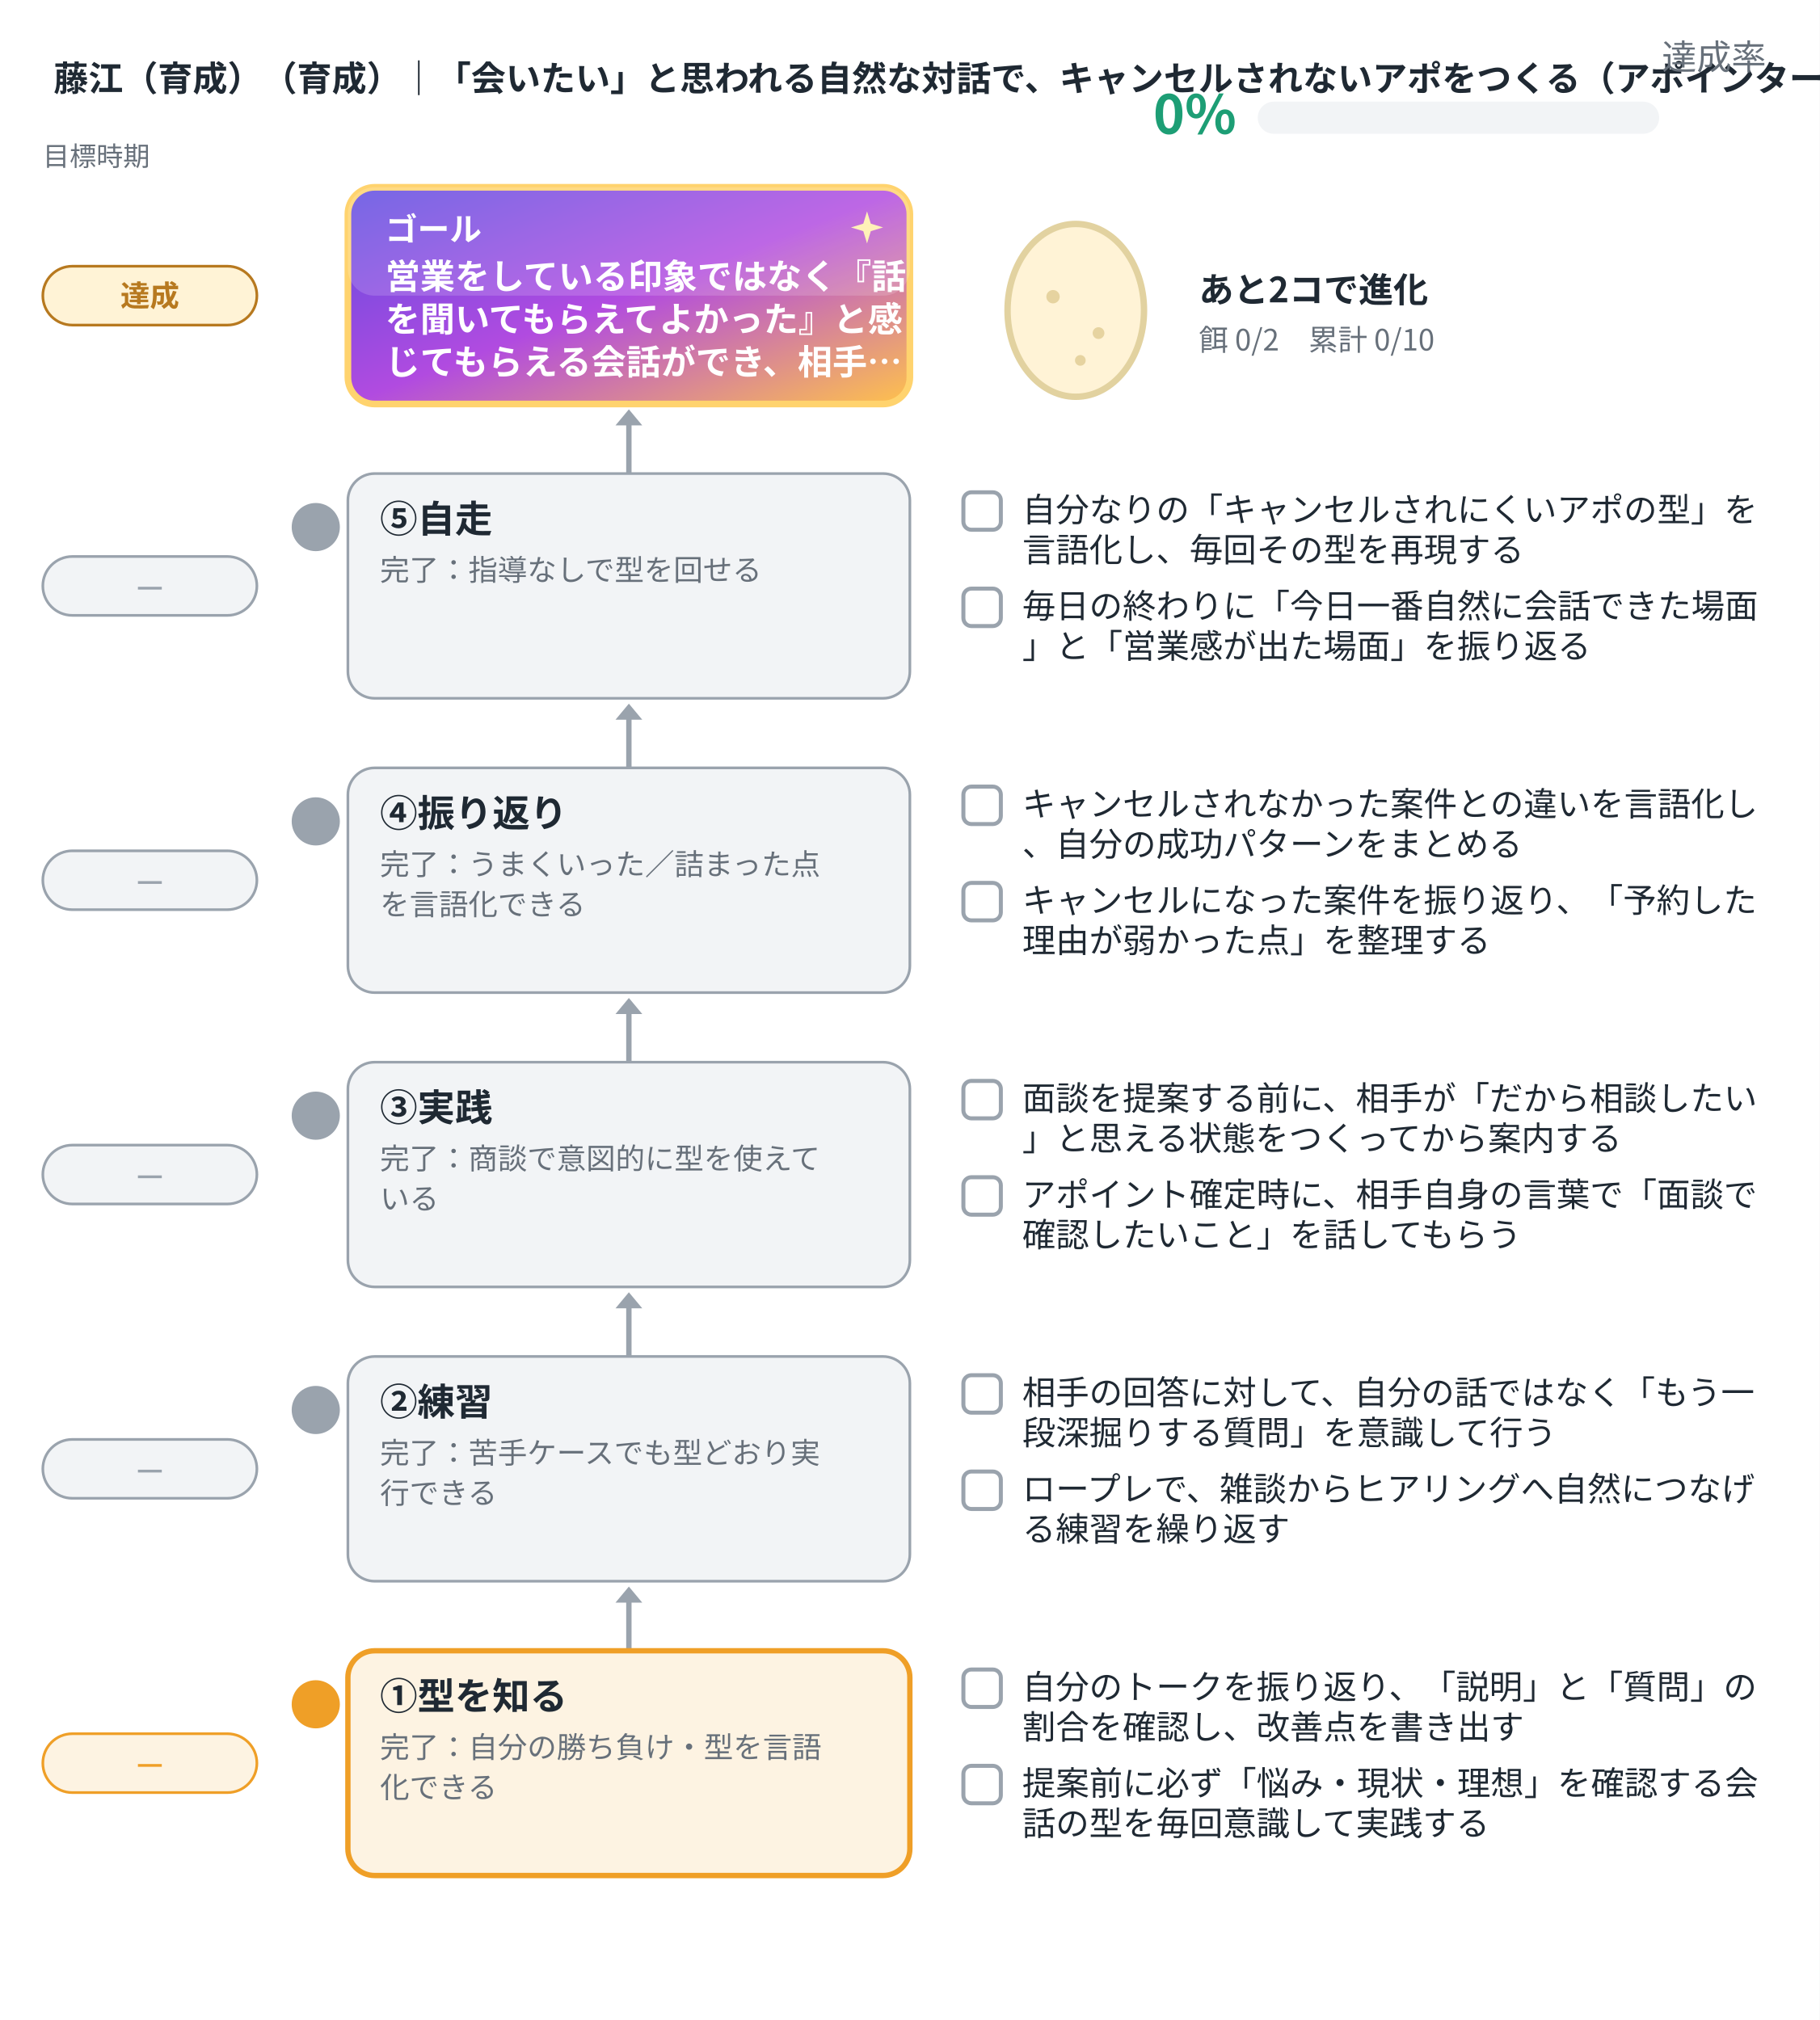
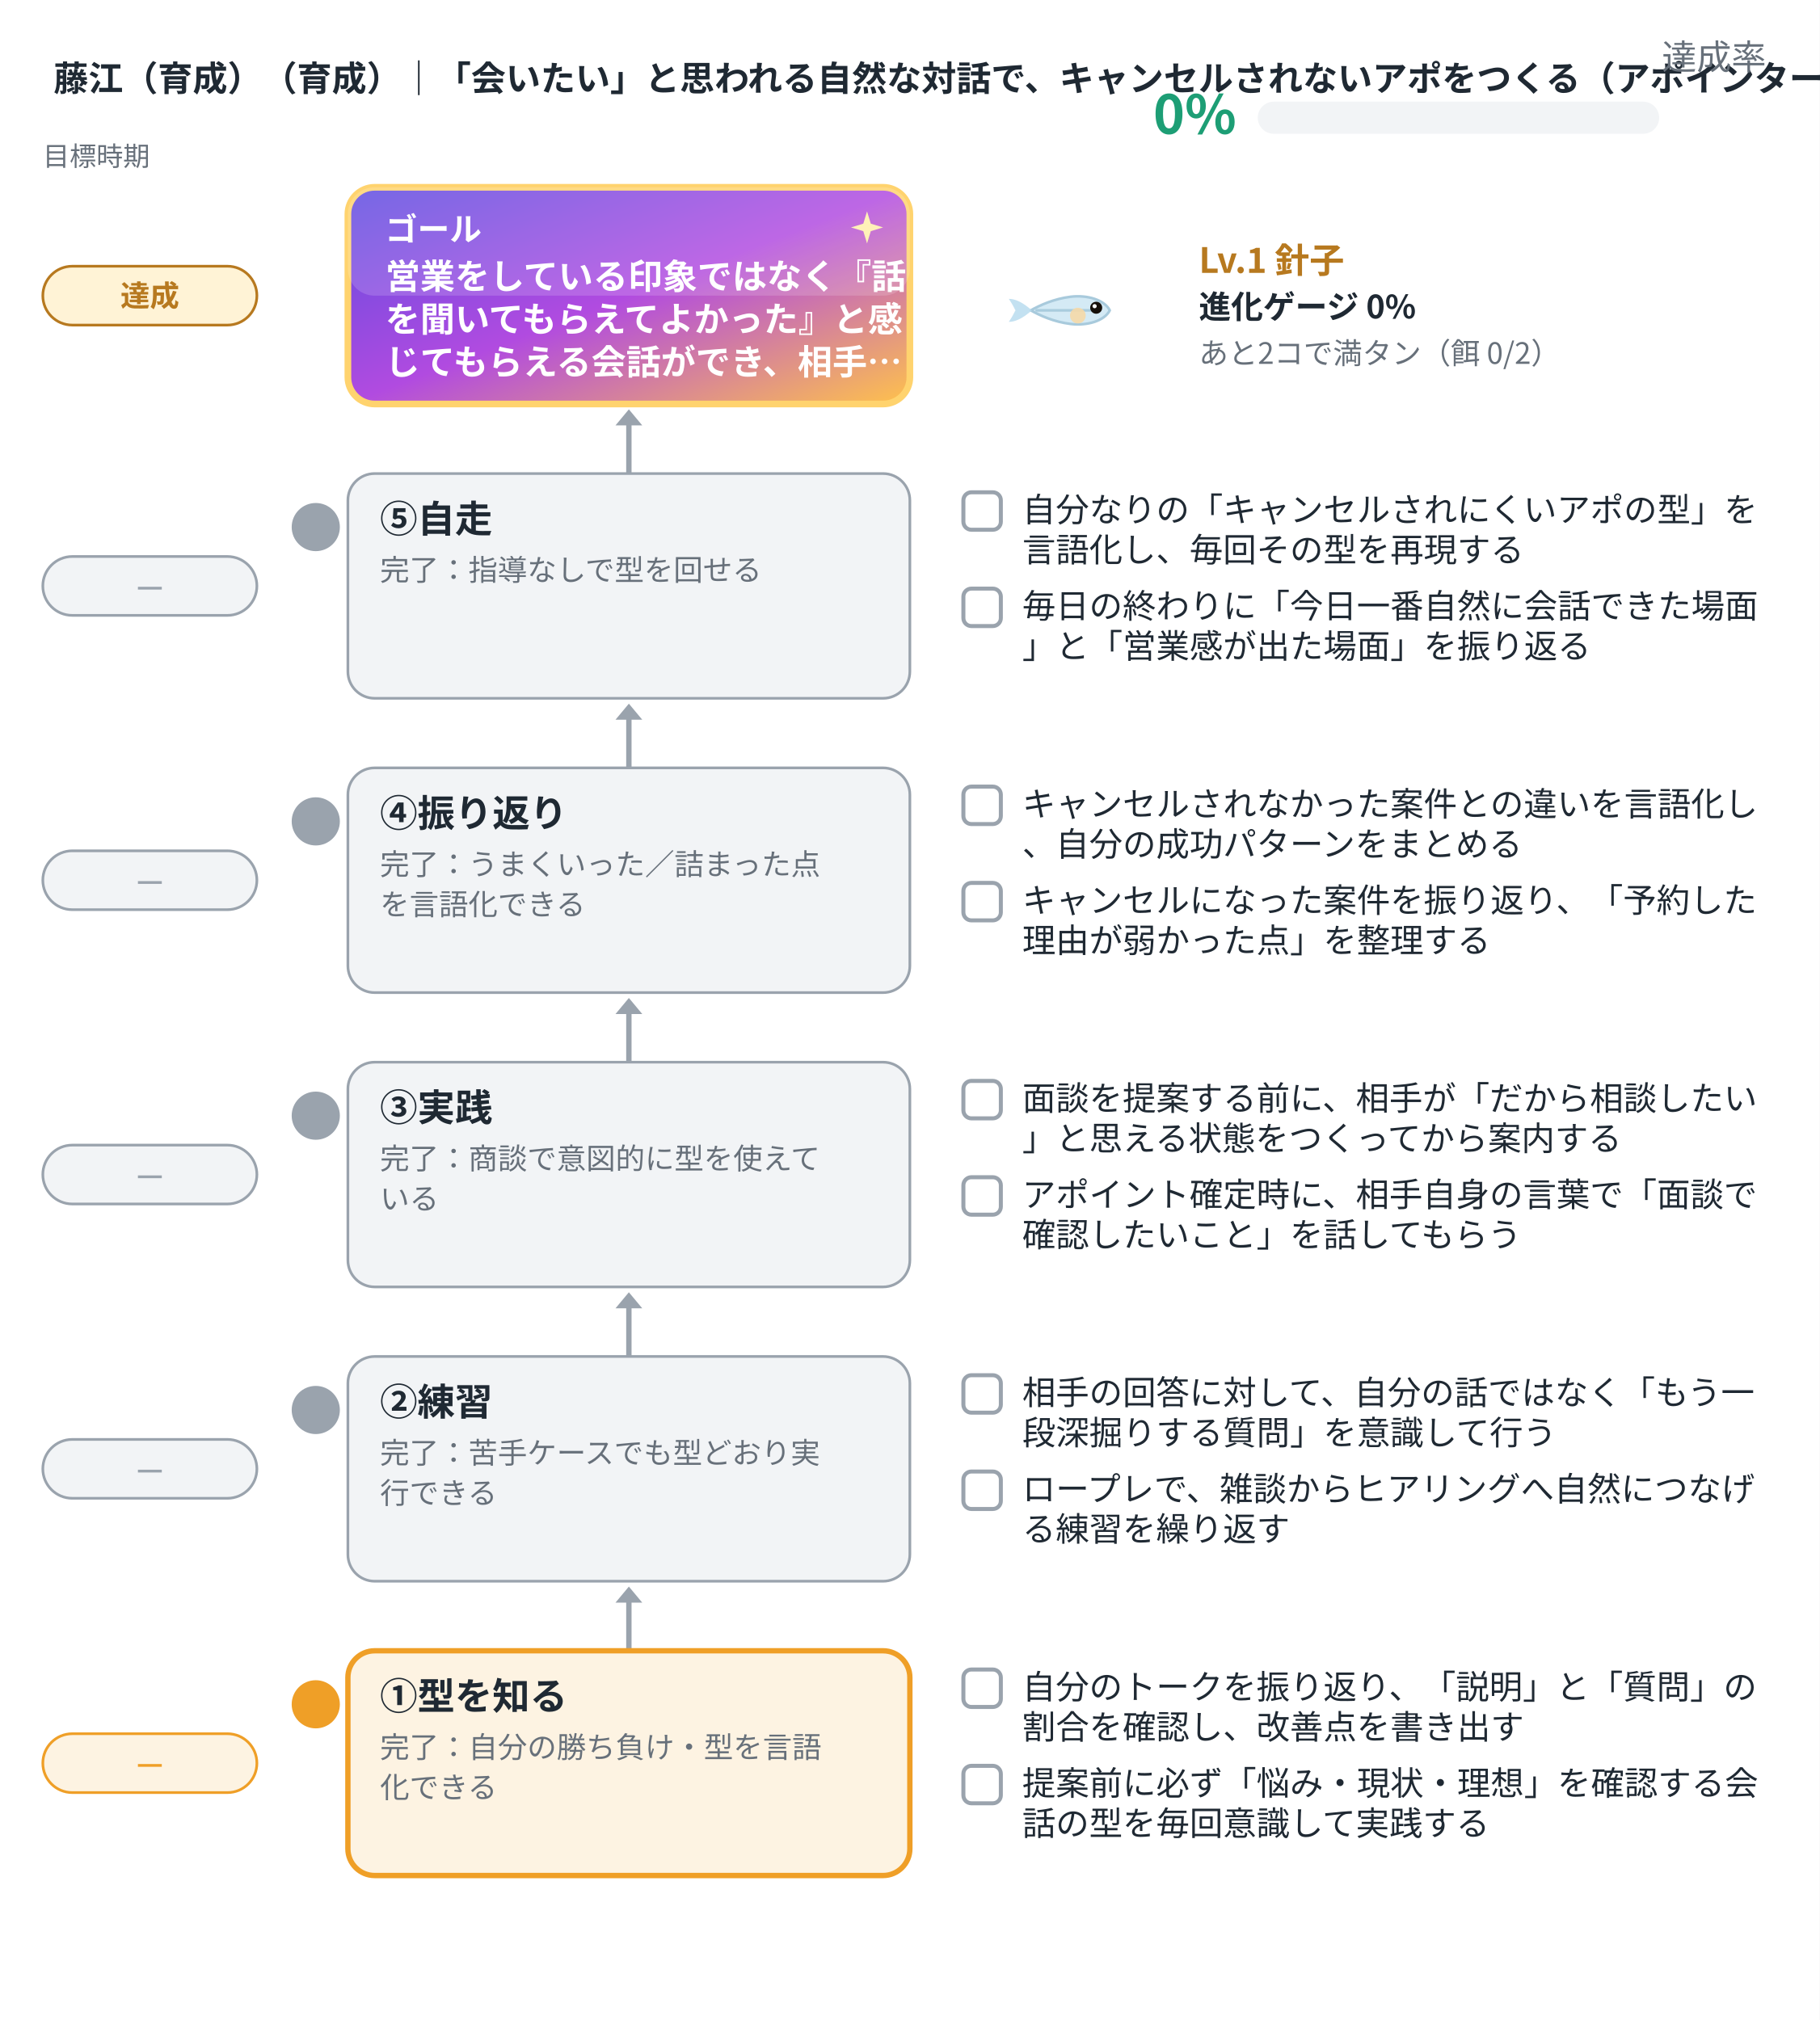
- <svg xmlns="http://www.w3.org/2000/svg" viewBox="0 0 680 755" font-family="Hiragino Sans, 'Noto Sans CJK JP', 'Yu Gothic', sans-serif" width="680" height="755">
+ <svg xmlns="http://www.w3.org/2000/svg" viewBox="0 0 680 755" font-family="Hiragino Sans, 'Noto Sans CJK JP', 'Yu Gothic', IPAGothic, sans-serif" width="680" height="755">
  <defs>
    <linearGradient id="goalGrad" x1="0" y1="0" x2="1" y2="1">
      <stop offset="0" stop-color="#5B4BE0" />
      <stop offset="0.5" stop-color="#B14BE0" />
      <stop offset="1" stop-color="#FFC24B" />
    </linearGradient>
    <linearGradient id="phx" x1="0" y1="0" x2="0" y2="1">
      <stop offset="0" stop-color="#FFE259" />
      <stop offset="0.5" stop-color="#FF9A00" />
      <stop offset="1" stop-color="#FF3D00" />
    </linearGradient>
    <linearGradient id="phx2" x1="0" y1="0" x2="0" y2="1">
      <stop offset="0" stop-color="#FFF0A0" />
      <stop offset="1" stop-color="#FF7A00" />
    </linearGradient>
    <linearGradient id="hen" x1="0" y1="0" x2="1" y2="1">
      <stop offset="0" stop-color="#37C9B0" />
      <stop offset="0.6" stop-color="#3DA0E8" />
      <stop offset="1" stop-color="#7A5BE0" />
    </linearGradient>
    <linearGradient id="pcock" x1="0" y1="0" x2="0" y2="1">
      <stop offset="0" stop-color="#2BD0C0" />
      <stop offset="0.55" stop-color="#2E8FD0" />
      <stop offset="1" stop-color="#2E4BB0" />
    </linearGradient>
    <linearGradient id="gold" x1="0" y1="0" x2="0" y2="1">
      <stop offset="0" stop-color="#FFF0A8" />
      <stop offset="0.5" stop-color="#F2C230" />
      <stop offset="1" stop-color="#C8901A" />
    </linearGradient>
+     <linearGradient id="fishBlu" x1="0" y1="0" x2="0" y2="1">
+       <stop offset="0" stop-color="#6FA9CC" />
+       <stop offset="0.55" stop-color="#A8CFE3" />
+       <stop offset="1" stop-color="#E4F1F7" />
+     </linearGradient>
+     <linearGradient id="fishWht" x1="0" y1="0" x2="0" y2="1">
+       <stop offset="0" stop-color="#FFFFFF" />
+       <stop offset="0.6" stop-color="#F2F4F5" />
+       <stop offset="1" stop-color="#D8DFE4" />
+     </linearGradient>
+     <linearGradient id="fishGld" x1="0" y1="0" x2="0" y2="1">
+       <stop offset="0" stop-color="#F8D25C" />
+       <stop offset="0.55" stop-color="#EFAF2E" />
+       <stop offset="1" stop-color="#D88A15" />
+     </linearGradient>
+     <linearGradient id="drgBlu" x1="0" y1="0" x2="1" y2="1">
+       <stop offset="0" stop-color="#55D0CF" />
+       <stop offset="0.5" stop-color="#2E86C8" />
+       <stop offset="1" stop-color="#4353C0" />
+     </linearGradient>
+     <linearGradient id="drgGld" x1="0" y1="0" x2="0" y2="1">
+       <stop offset="0" stop-color="#F9DC74" />
+       <stop offset="0.45" stop-color="#EEB53A" />
+       <stop offset="1" stop-color="#B87A12" />
+     </linearGradient>
+     <linearGradient id="eggG" x1="0" y1="0" x2="0" y2="1">
+       <stop offset="0" stop-color="#FFF9E8" />
+       <stop offset="1" stop-color="#EFD9A8" />
+     </linearGradient>
+     <radialGradient id="glowG">
+       <stop offset="0" stop-color="#FFE9A0" stop-opacity="0.75" />
+       <stop offset="1" stop-color="#FFE9A0" stop-opacity="0" />
+     </radialGradient>
  </defs>
  <rect x="0" y="0" width="680" height="755" fill="#FFFFFF" />
  <text x="20" y="34" font-size="13" font-weight="700" fill="#1F2933">藤江（育成）（育成）｜「会いたい」と思われる自然な対話で、キャンセルされないアポをつくる（アポインター育成）</text>
  <text x="660" y="26" text-anchor="end" font-size="13" fill="#67707A">達成率</text>
  <text x="462" y="50" text-anchor="end" font-size="20" font-weight="700" fill="#1D9E75">0%</text>
  <rect x="470" y="38" width="150" height="12" rx="6" fill="#F2F4F6" />
  <rect x="470" y="38" width="0" height="12" rx="6" fill="#1D9E75" />
  <rect x="130" y="70" width="210" height="81" rx="10" fill="url(#goalGrad)" stroke="#FFD36E" stroke-width="2.5" />
  <rect x="130" y="70" width="210" height="40.5" rx="10" fill="#FFFFFF" opacity="0.16" />
  <text x="144" y="90" font-size="12" font-weight="700" fill="#FFFFFF">ゴール</text>
  <polygon points="324.0,79.0 325.4,83.6 330.0,85.0 325.4,86.4 324.0,91.0 322.6,86.4 318.0,85.0 322.6,83.6" fill="#FFF1B8" />
  <text x="144" y="108" font-size="13" font-weight="600" fill="#FFFFFF">営業をしている印象ではなく『話</text>
  <text x="144" y="124" font-size="13" font-weight="600" fill="#FFFFFF">を聞いてもらえてよかった』と感</text>
  <text x="144" y="140" font-size="13" font-weight="600" fill="#FFFFFF">じてもらえる会話ができ、相手…</text>
  <rect x="16" y="99.5" width="80" height="22" rx="11" fill="#FFF3D6" stroke="#B7791F" stroke-width="1" />
  <text x="56.0" y="114.5" text-anchor="middle" font-size="11" font-weight="700" fill="#B7791F">達成</text>
-   <ellipse cx="402.0" cy="116.0" rx="25.5" ry="32.3" fill="#FFF3D6" />
-   <ellipse cx="402.0" cy="116.0" rx="25.5" ry="32.3" fill="none" stroke="#E2D2A0" stroke-width="2.4" />
-   <circle cx="393.5" cy="110.9" r="2.5" fill="#E6D3A0" />
-   <circle cx="410.5" cy="124.5" r="2.2" fill="#E6D3A0" />
-   <circle cx="403.7" cy="134.7" r="2.0" fill="#E6D3A0" />
-   <text x="448" y="113" font-size="13" font-weight="700" fill="#1F2933">あと2コで進化</text>
-   <text x="448" y="131" font-size="11" fill="#67707A">餌 0/2　累計 0/10</text>
+   <g transform="translate(402,116) scale(1.7)">
+     <g transform="scale(1.15)">
+       <path d="M6.5,0 C5.5,-2 2.2,-3 -1,-2.6 C-4.2,-2.2 -6.8,-1 -8.6,0 C-6.8,1 -4.2,2.2 -1,2.6 C2.2,3 5.5,2 6.5,0 Z" fill="#CFE8F4" stroke="#9FC4D8" stroke-width="0.5" stroke-linecap="round" stroke-linejoin="round" opacity="0.9" />
+       <path d="M-8.4,0 C-10.2,-1.6 -11.6,-2.2 -12.8,-2.2 C-11.9,-0.9 -11.6,0 -11.5,0 C-11.6,0 -11.9,0.9 -12.8,2.2 C-11.6,2.2 -10.2,1.6 -8.4,0 Z" fill="#B9DCEE" opacity="0.85" />
+       <path d="M-7.5,0 L4,0" fill="none" stroke="#9FC4D8" stroke-width="0.5" stroke-linecap="round" stroke-linejoin="round" opacity="0.8" />
+       <circle cx="0.4" cy="1" r="1.5" fill="#F5D9A8" opacity="0.9" />
+       <circle cx="3.9" cy="-0.5" r="1.15" fill="#17110B" />
+       <circle cx="3.6" cy="-0.8" r="0.4" fill="#FFFFFF" />
+     </g>
+   </g>
+   <text x="448" y="102" font-size="13" font-weight="700" fill="#B7791F">Lv.1 針子</text>
+   <text x="448" y="119" font-size="12" font-weight="700" fill="#1F2933">進化ゲージ 0%</text>
+   <text x="448" y="136" font-size="11" fill="#67707A">あと2コで満タン（餌 0/2）</text>
  <text x="16" y="62" font-size="10" fill="#67707A">目標時期</text>
  <line x1="235.0" y1="177" x2="235.0" y2="157" stroke="#9AA3AD" stroke-width="2" />
  <path d="M230.0,159 L235.0,153 L240.0,159 Z" fill="#9AA3AD" />
  <rect x="130" y="177" width="210" height="84" rx="10" fill="#F2F4F6" stroke="#9AA3AD" stroke-width="1" />
  <circle cx="118" cy="197" r="9" fill="#9AA3AD" />
  <text x="142" y="199" font-size="14" font-weight="700" fill="#1F2933">⑤自走</text>
  <text x="142" y="217" font-size="11" fill="#67707A">完了：指導なしで型を回せる</text>
  <rect x="16" y="208.0" width="80" height="22" rx="11" fill="#F2F4F6" stroke="#9AA3AD" stroke-width="1" />
  <text x="56.0" y="223.0" text-anchor="middle" font-size="11" font-weight="700" fill="#9AA3AD">—</text>
  <rect x="360" y="184" width="14" height="14" rx="3" fill="#fff" stroke="#9AA3AD" stroke-width="1.5" />
  <text x="382" y="195" font-size="12.5" fill="#1F2933">自分なりの「キャンセルされにくいアポの型」を</text>
  <text x="382" y="210" font-size="12.5" fill="#1F2933">言語化し、毎回その型を再現する</text>
  <rect x="360" y="220" width="14" height="14" rx="3" fill="#fff" stroke="#9AA3AD" stroke-width="1.5" />
  <text x="382" y="231" font-size="12.5" fill="#1F2933">毎日の終わりに「今日一番自然に会話できた場面</text>
  <text x="382" y="246" font-size="12.5" fill="#1F2933">」と「営業感が出た場面」を振り返る</text>
  <line x1="235.0" y1="287" x2="235.0" y2="267" stroke="#9AA3AD" stroke-width="2" />
  <path d="M230.0,269 L235.0,263 L240.0,269 Z" fill="#9AA3AD" />
  <rect x="130" y="287" width="210" height="84" rx="10" fill="#F2F4F6" stroke="#9AA3AD" stroke-width="1" />
  <circle cx="118" cy="307" r="9" fill="#9AA3AD" />
  <text x="142" y="309" font-size="14" font-weight="700" fill="#1F2933">④振り返り</text>
  <text x="142" y="327" font-size="11" fill="#67707A">完了：うまくいった／詰まった点</text>
  <text x="142" y="342" font-size="11" fill="#67707A">を言語化できる</text>
  <rect x="16" y="318.0" width="80" height="22" rx="11" fill="#F2F4F6" stroke="#9AA3AD" stroke-width="1" />
  <text x="56.0" y="333.0" text-anchor="middle" font-size="11" font-weight="700" fill="#9AA3AD">—</text>
  <rect x="360" y="294" width="14" height="14" rx="3" fill="#fff" stroke="#9AA3AD" stroke-width="1.5" />
  <text x="382" y="305" font-size="12.5" fill="#1F2933">キャンセルされなかった案件との違いを言語化し</text>
  <text x="382" y="320" font-size="12.5" fill="#1F2933">、自分の成功パターンをまとめる</text>
  <rect x="360" y="330" width="14" height="14" rx="3" fill="#fff" stroke="#9AA3AD" stroke-width="1.5" />
  <text x="382" y="341" font-size="12.5" fill="#1F2933">キャンセルになった案件を振り返り、「予約した</text>
  <text x="382" y="356" font-size="12.5" fill="#1F2933">理由が弱かった点」を整理する</text>
  <line x1="235.0" y1="397" x2="235.0" y2="377" stroke="#9AA3AD" stroke-width="2" />
  <path d="M230.0,379 L235.0,373 L240.0,379 Z" fill="#9AA3AD" />
  <rect x="130" y="397" width="210" height="84" rx="10" fill="#F2F4F6" stroke="#9AA3AD" stroke-width="1" />
  <circle cx="118" cy="417" r="9" fill="#9AA3AD" />
  <text x="142" y="419" font-size="14" font-weight="700" fill="#1F2933">③実践</text>
  <text x="142" y="437" font-size="11" fill="#67707A">完了：商談で意図的に型を使えて</text>
  <text x="142" y="452" font-size="11" fill="#67707A">いる</text>
  <rect x="16" y="428.0" width="80" height="22" rx="11" fill="#F2F4F6" stroke="#9AA3AD" stroke-width="1" />
  <text x="56.0" y="443.0" text-anchor="middle" font-size="11" font-weight="700" fill="#9AA3AD">—</text>
  <rect x="360" y="404" width="14" height="14" rx="3" fill="#fff" stroke="#9AA3AD" stroke-width="1.5" />
  <text x="382" y="415" font-size="12.5" fill="#1F2933">面談を提案する前に、相手が「だから相談したい</text>
  <text x="382" y="430" font-size="12.5" fill="#1F2933">」と思える状態をつくってから案内する</text>
  <rect x="360" y="440" width="14" height="14" rx="3" fill="#fff" stroke="#9AA3AD" stroke-width="1.5" />
  <text x="382" y="451" font-size="12.5" fill="#1F2933">アポイント確定時に、相手自身の言葉で「面談で</text>
  <text x="382" y="466" font-size="12.5" fill="#1F2933">確認したいこと」を話してもらう</text>
  <line x1="235.0" y1="507" x2="235.0" y2="487" stroke="#9AA3AD" stroke-width="2" />
  <path d="M230.0,489 L235.0,483 L240.0,489 Z" fill="#9AA3AD" />
  <rect x="130" y="507" width="210" height="84" rx="10" fill="#F2F4F6" stroke="#9AA3AD" stroke-width="1" />
  <circle cx="118" cy="527" r="9" fill="#9AA3AD" />
  <text x="142" y="529" font-size="14" font-weight="700" fill="#1F2933">②練習</text>
  <text x="142" y="547" font-size="11" fill="#67707A">完了：苦手ケースでも型どおり実</text>
  <text x="142" y="562" font-size="11" fill="#67707A">行できる</text>
  <rect x="16" y="538.0" width="80" height="22" rx="11" fill="#F2F4F6" stroke="#9AA3AD" stroke-width="1" />
  <text x="56.0" y="553.0" text-anchor="middle" font-size="11" font-weight="700" fill="#9AA3AD">—</text>
  <rect x="360" y="514" width="14" height="14" rx="3" fill="#fff" stroke="#9AA3AD" stroke-width="1.5" />
  <text x="382" y="525" font-size="12.5" fill="#1F2933">相手の回答に対して、自分の話ではなく「もう一</text>
  <text x="382" y="540" font-size="12.5" fill="#1F2933">段深掘りする質問」を意識して行う</text>
  <rect x="360" y="550" width="14" height="14" rx="3" fill="#fff" stroke="#9AA3AD" stroke-width="1.5" />
  <text x="382" y="561" font-size="12.5" fill="#1F2933">ロープレで、雑談からヒアリングへ自然につなげ</text>
  <text x="382" y="576" font-size="12.5" fill="#1F2933">る練習を繰り返す</text>
  <line x1="235.0" y1="617" x2="235.0" y2="597" stroke="#9AA3AD" stroke-width="2" />
  <path d="M230.0,599 L235.0,593 L240.0,599 Z" fill="#9AA3AD" />
  <rect x="130" y="617" width="210" height="84" rx="10" fill="#FDF3E2" stroke="#EF9F27" stroke-width="2" />
  <circle cx="118" cy="637" r="9" fill="#EF9F27" />
  <text x="142" y="639" font-size="14" font-weight="700" fill="#1F2933">①型を知る</text>
  <text x="142" y="657" font-size="11" fill="#67707A">完了：自分の勝ち負け・型を言語</text>
  <text x="142" y="672" font-size="11" fill="#67707A">化できる</text>
  <rect x="16" y="648.0" width="80" height="22" rx="11" fill="#FDF3E2" stroke="#EF9F27" stroke-width="1" />
  <text x="56.0" y="663.0" text-anchor="middle" font-size="11" font-weight="700" fill="#EF9F27">—</text>
  <rect x="360" y="624" width="14" height="14" rx="3" fill="#fff" stroke="#9AA3AD" stroke-width="1.5" />
  <text x="382" y="635" font-size="12.5" fill="#1F2933">自分のトークを振り返り、「説明」と「質問」の</text>
  <text x="382" y="650" font-size="12.5" fill="#1F2933">割合を確認し、改善点を書き出す</text>
  <rect x="360" y="660" width="14" height="14" rx="3" fill="#fff" stroke="#9AA3AD" stroke-width="1.5" />
  <text x="382" y="671" font-size="12.5" fill="#1F2933">提案前に必ず「悩み・現状・理想」を確認する会</text>
  <text x="382" y="686" font-size="12.5" fill="#1F2933">話の型を毎回意識して実践する</text>
</svg>
